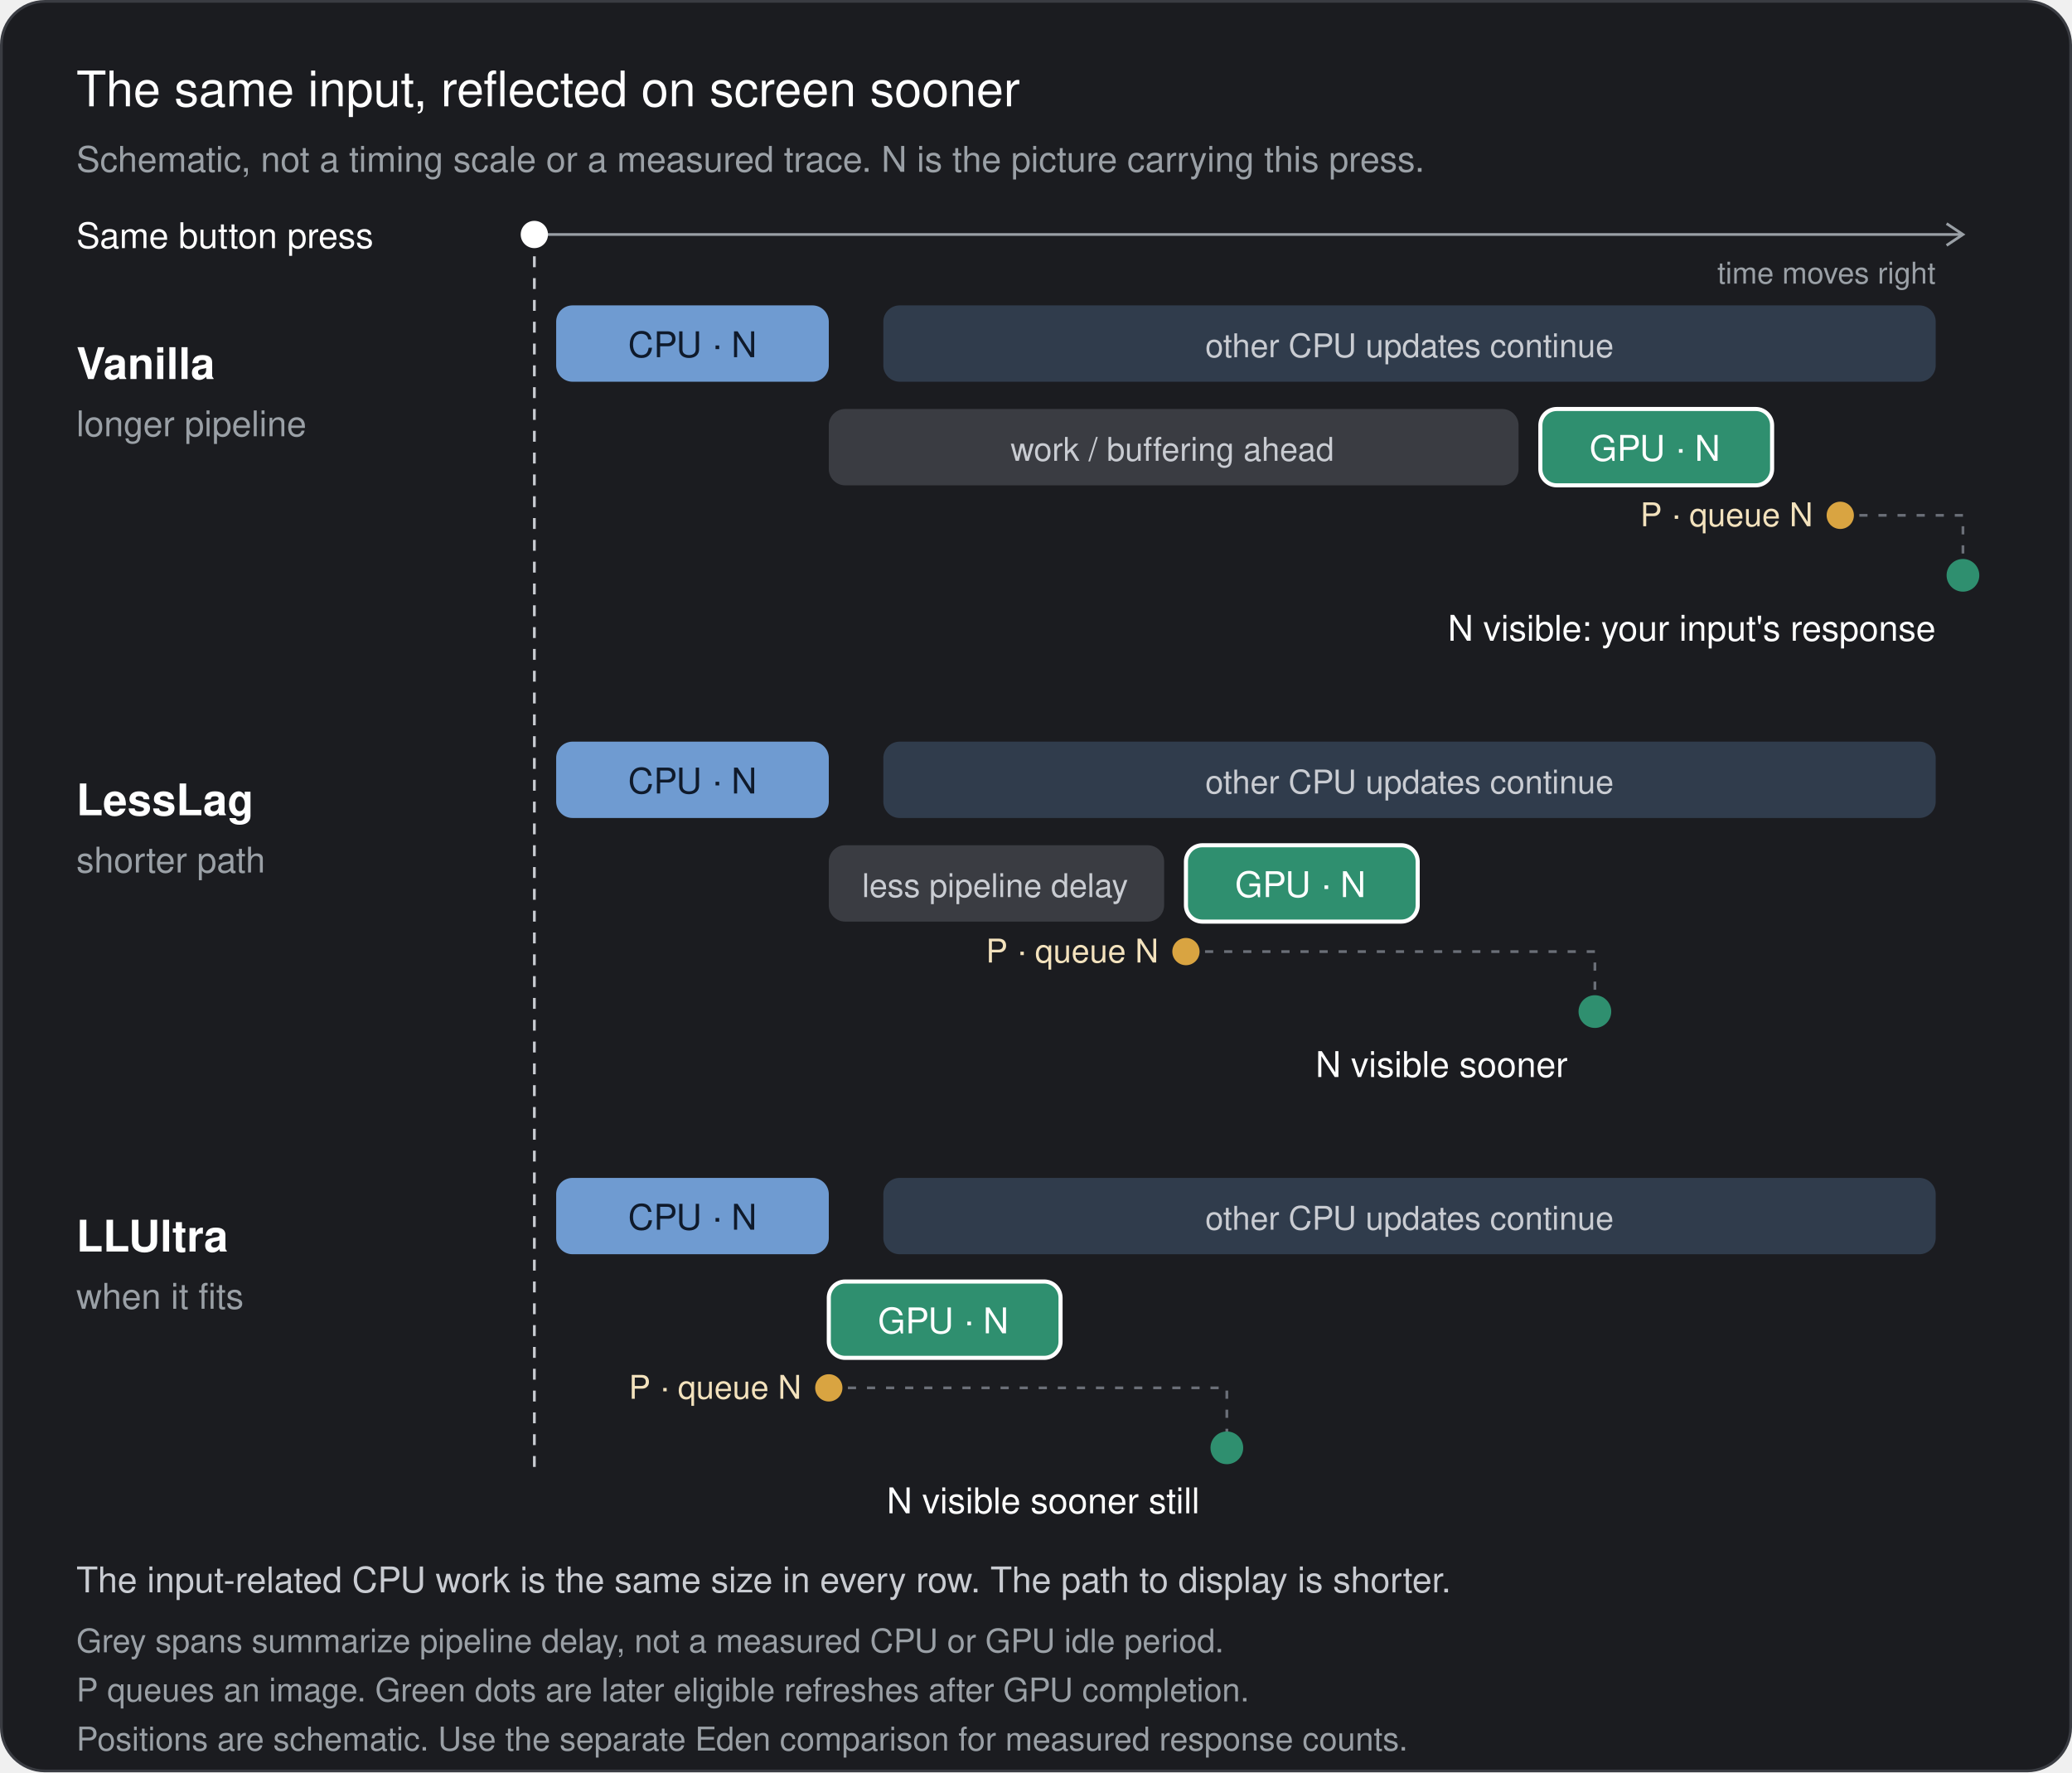
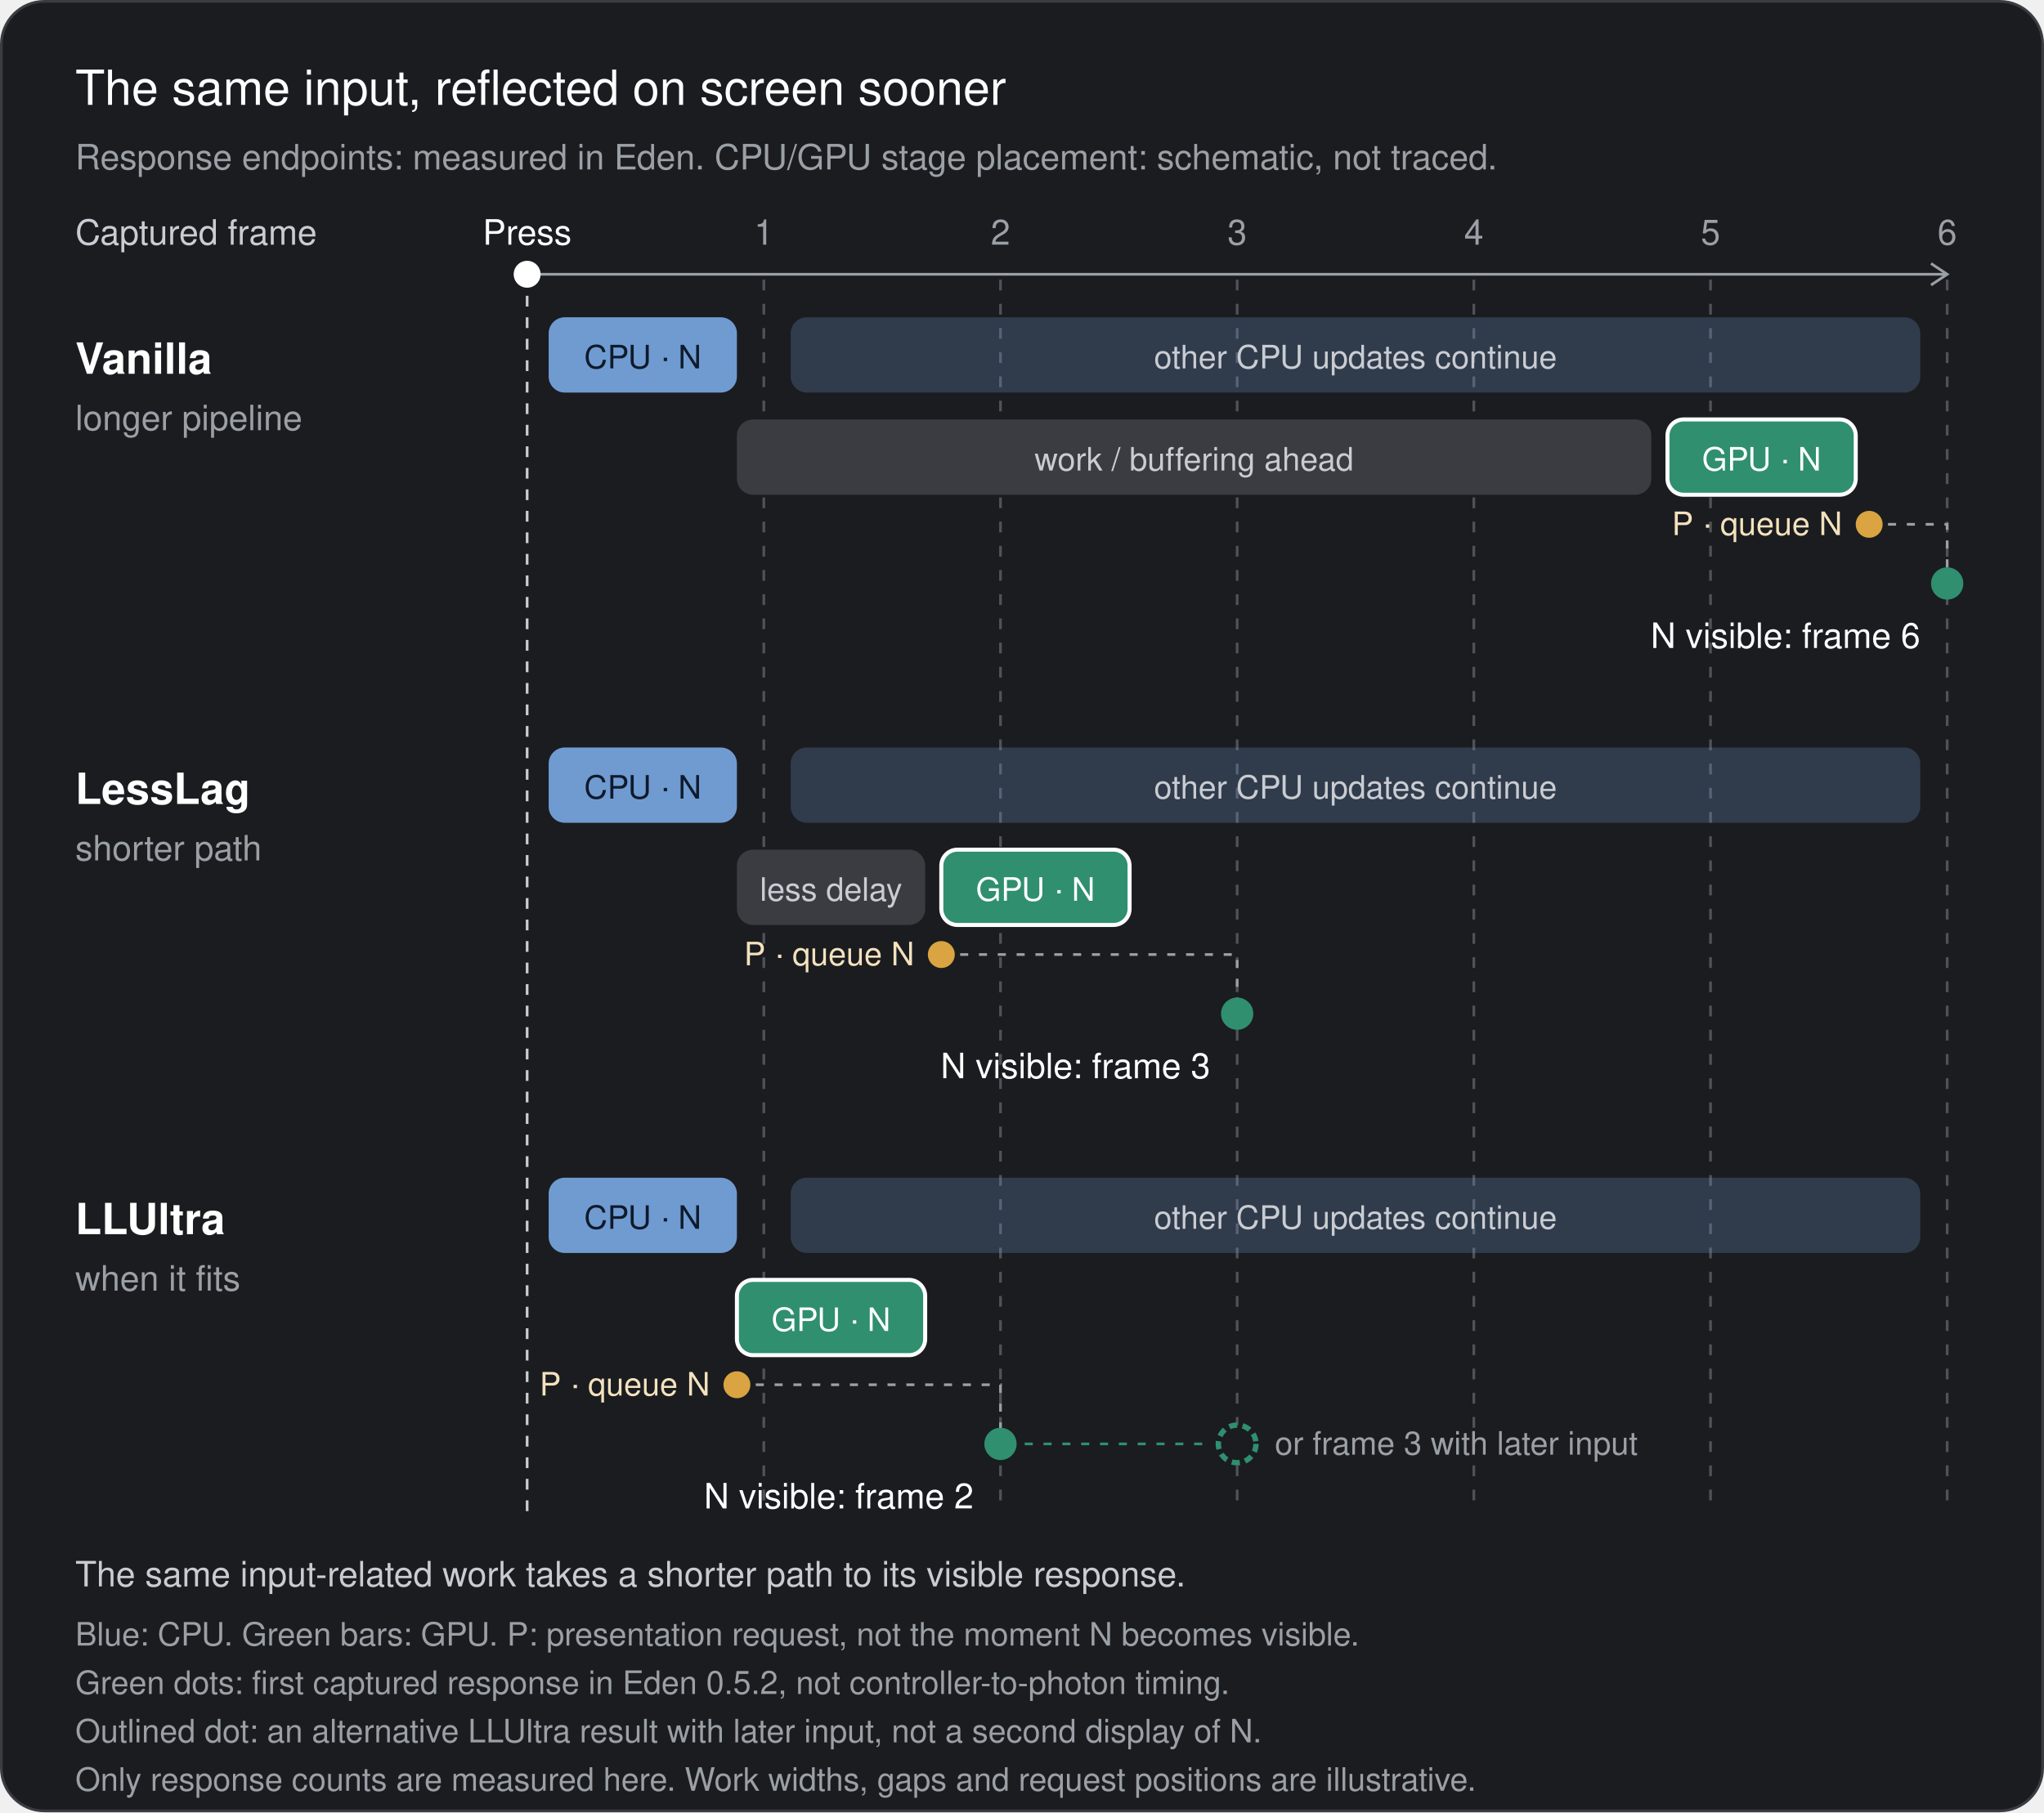
- <svg xmlns="http://www.w3.org/2000/svg" width="760" height="650" viewBox="0 0 760 650" font-family="Segoe UI, Helvetica, Arial, sans-serif" role="img" aria-labelledby="title desc">
-   <rect x="0.5" y="0.5" width="759" height="649" rx="16" fill="#1b1c20" stroke="#3a3c42" />
+ <svg xmlns="http://www.w3.org/2000/svg" width="760" height="674" viewBox="0 0 760 674" font-family="Segoe UI, Helvetica, Arial, sans-serif" role="img" aria-labelledby="title desc">
+   <rect x="0.5" y="0.5" width="759" height="673" rx="16" fill="#1b1c20" stroke="#3a3c42" />
  <text x="28" y="39" fill="#ffffff" font-size="18">The same input, reflected on screen sooner</text>
-   <text x="28" y="63" fill="#9aa0a6" font-size="13">Schematic, not a timing scale or a measured trace. N is the picture carrying this press.</text>
-   <text x="28" y="91" fill="#ffffff" font-size="13">Same button press</text>
-   <path d="M196 86H720 M714 82L720 86L714 90" stroke="#9aa0a6" fill="none" />
-   <text x="710" y="104" fill="#9aa0a6" font-size="11" text-anchor="end">time moves right</text>
-   <path d="M196 86V538" stroke="#c9ccd2" stroke-dasharray="4 4" />
-   <circle cx="196" cy="86" r="5" fill="#ffffff" />
+   <text x="28" y="63" fill="#9aa0a6" font-size="13">Response endpoints: measured in Eden. CPU/GPU stage placement: schematic, not traced.</text>
+   <text x="28" y="91" fill="#c9ccd2" font-size="13">Captured frame</text>
+   <g fill="#9aa0a6" font-size="13" text-anchor="middle">
+     <text x="196" y="91" fill="#ffffff">Press</text>
+     <text x="284" y="91">1</text>
+     <text x="372" y="91">2</text>
+     <text x="460" y="91">3</text>
+     <text x="548" y="91">4</text>
+     <text x="636" y="91">5</text>
+     <text x="724" y="91">6</text>
+   </g>
+   <path d="M196 102H724 M718 98L724 102L718 106" stroke="#9aa0a6" fill="none" />
+   <g stroke="#6b6f78" stroke-dasharray="4 5" opacity="0.65">
+     <line x1="284" y1="104" x2="284" y2="562" />
+     <line x1="372" y1="104" x2="372" y2="562" />
+     <line x1="460" y1="104" x2="460" y2="562" />
+     <line x1="548" y1="104" x2="548" y2="562" />
+     <line x1="636" y1="104" x2="636" y2="562" />
+     <line x1="724" y1="104" x2="724" y2="562" />
+   </g>
+   <path d="M196 102V562" stroke="#c9ccd2" stroke-dasharray="4 4" />
+   <circle cx="196" cy="102" r="5" fill="#ffffff" />
  <g fill="#ffffff" font-size="16" font-weight="600">
    <text x="28" y="139">Vanilla</text>
    <text x="28" y="299">LessLag</text>
    <text x="28" y="459">LLUltra</text>
  </g>
  <g fill="#9aa0a6" font-size="13">
    <text x="28" y="160">longer pipeline</text>
    <text x="28" y="320">shorter path</text>
    <text x="28" y="480">when it fits</text>
  </g>
  <g fill="#6f9bd1">
-     <rect x="204" y="112" width="100" height="28" rx="6" />
-     <rect x="204" y="272" width="100" height="28" rx="6" />
-     <rect x="204" y="432" width="100" height="28" rx="6" />
+     <rect x="204" y="118" width="70" height="28" rx="6" />
+     <rect x="204" y="278" width="70" height="28" rx="6" />
+     <rect x="204" y="438" width="70" height="28" rx="6" />
  </g>
  <g fill="#6f9bd1" opacity="0.25">
-     <rect x="324" y="112" width="386" height="28" rx="6" />
-     <rect x="324" y="272" width="386" height="28" rx="6" />
-     <rect x="324" y="432" width="386" height="28" rx="6" />
+     <rect x="294" y="118" width="420" height="28" rx="6" />
+     <rect x="294" y="278" width="420" height="28" rx="6" />
+     <rect x="294" y="438" width="420" height="28" rx="6" />
  </g>
-   <g fill="#0f1a2b" font-size="13" text-anchor="middle">
-     <text x="254" y="131">CPU · N</text>
-     <text x="254" y="291">CPU · N</text>
-     <text x="254" y="451">CPU · N</text>
+   <g fill="#0f1a2b" font-size="12" text-anchor="middle">
+     <text x="239" y="137">CPU · N</text>
+     <text x="239" y="297">CPU · N</text>
+     <text x="239" y="457">CPU · N</text>
  </g>
  <g fill="#c9ccd2" font-size="12" text-anchor="middle">
-     <text x="517" y="131">other CPU updates continue</text>
-     <text x="517" y="291">other CPU updates continue</text>
-     <text x="517" y="451">other CPU updates continue</text>
+     <text x="504" y="137">other CPU updates continue</text>
+     <text x="504" y="297">other CPU updates continue</text>
+     <text x="504" y="457">other CPU updates continue</text>
  </g>
  <g fill="#3a3c42">
-     <rect x="304" y="150" width="253" height="28" rx="6" />
-     <rect x="304" y="310" width="123" height="28" rx="6" />
+     <rect x="274" y="156" width="340" height="28" rx="6" />
+     <rect x="274" y="316" width="70" height="28" rx="6" />
  </g>
  <g fill="#c9ccd2" font-size="12" text-anchor="middle">
-     <text x="430" y="169">work / buffering ahead</text>
-     <text x="365" y="329">less pipeline delay</text>
+     <text x="444" y="175">work / buffering ahead</text>
+     <text x="309" y="335">less delay</text>
  </g>
  <g fill="#2f8f6f" stroke="#ffffff" stroke-width="1.5">
-     <rect x="565" y="150" width="85" height="28" rx="6" />
-     <rect x="435" y="310" width="85" height="28" rx="6" />
-     <rect x="304" y="470" width="85" height="28" rx="6" />
+     <rect x="620" y="156" width="70" height="28" rx="6" />
+     <rect x="350" y="316" width="70" height="28" rx="6" />
+     <rect x="274" y="476" width="70" height="28" rx="6" />
  </g>
-   <g fill="#ffffff" font-size="13" text-anchor="middle">
-     <text x="607" y="169">GPU · N</text>
-     <text x="477" y="329">GPU · N</text>
-     <text x="346" y="489">GPU · N</text>
+   <g fill="#ffffff" font-size="12" text-anchor="middle">
+     <text x="655" y="175">GPU · N</text>
+     <text x="385" y="335">GPU · N</text>
+     <text x="309" y="495">GPU · N</text>
  </g>
-   <g stroke="#6b6f78" stroke-dasharray="3 4">
-     <path d="M675 189H720V211 M435 349H585V371 M304 509H450V531" fill="none" />
+   <g stroke="#9aa0a6" stroke-dasharray="3 4">
+     <path d="M695 195H724V217 M350 355H460V377 M274 515H372V537" fill="none" />
  </g>
  <g fill="#d9a441">
-     <circle cx="675" cy="189" r="5" />
-     <circle cx="435" cy="349" r="5" />
-     <circle cx="304" cy="509" r="5" />
+     <circle cx="695" cy="195" r="5" />
+     <circle cx="350" cy="355" r="5" />
+     <circle cx="274" cy="515" r="5" />
  </g>
  <g fill="#f3e2bd" font-size="12">
-     <text x="665" y="193" text-anchor="end">P · queue N</text>
-     <text x="425" y="353" text-anchor="end">P · queue N</text>
-     <text x="294" y="513" text-anchor="end">P · queue N</text>
+     <text x="685" y="199" text-anchor="end">P · queue N</text>
+     <text x="340" y="359" text-anchor="end">P · queue N</text>
+     <text x="264" y="519" text-anchor="end">P · queue N</text>
  </g>
  <g fill="#2f8f6f">
-     <circle cx="720" cy="211" r="6" />
-     <circle cx="585" cy="371" r="6" />
-     <circle cx="450" cy="531" r="6" />
+     <circle cx="724" cy="217" r="6" />
+     <circle cx="460" cy="377" r="6" />
+     <circle cx="372" cy="537" r="6" />
  </g>
+   <line x1="381" y1="537" x2="450" y2="537" stroke="#2f8f6f" stroke-dasharray="3 4" />
+   <circle cx="460" cy="537" r="7" fill="#1b1c20" stroke="#2f8f6f" stroke-width="2" stroke-dasharray="3 2" />
  <g fill="#ffffff" font-size="13">
-     <text x="710" y="235" text-anchor="end">N visible: your input's response</text>
-     <text x="575" y="395" text-anchor="end">N visible sooner</text>
-     <text x="440" y="555" text-anchor="end">N visible sooner still</text>
+     <text x="714" y="241" text-anchor="end">N visible: frame 6</text>
+     <text x="450" y="401" text-anchor="end">N visible: frame 3</text>
+     <text x="362" y="561" text-anchor="end">N visible: frame 2</text>
  </g>
-   <text x="28" y="584" fill="#c9ccd2" font-size="13">The input-related CPU work is the same size in every row. The path to display is shorter.</text>
+   <text x="474" y="541" fill="#9aa0a6" font-size="12">or frame 3 with later input</text>
+   <text x="28" y="590" fill="#c9ccd2" font-size="13">The same input-related work takes a shorter path to its visible response.</text>
  <g fill="#9aa0a6" font-size="12">
-     <text x="28" y="606">Grey spans summarize pipeline delay, not a measured CPU or GPU idle period.</text>
-     <text x="28" y="624">P queues an image. Green dots are later eligible refreshes after GPU completion.</text>
-     <text x="28" y="642">Positions are schematic. Use the separate Eden comparison for measured response counts.</text>
+     <text x="28" y="612">Blue: CPU. Green bars: GPU. P: presentation request, not the moment N becomes visible.</text>
+     <text x="28" y="630">Green dots: first captured response in Eden 0.5.2, not controller-to-photon timing.</text>
+     <text x="28" y="648">Outlined dot: an alternative LLUltra result with later input, not a second display of N.</text>
+     <text x="28" y="666">Only response counts are measured here. Work widths, gaps and request positions are illustrative.</text>
  </g>
</svg>
